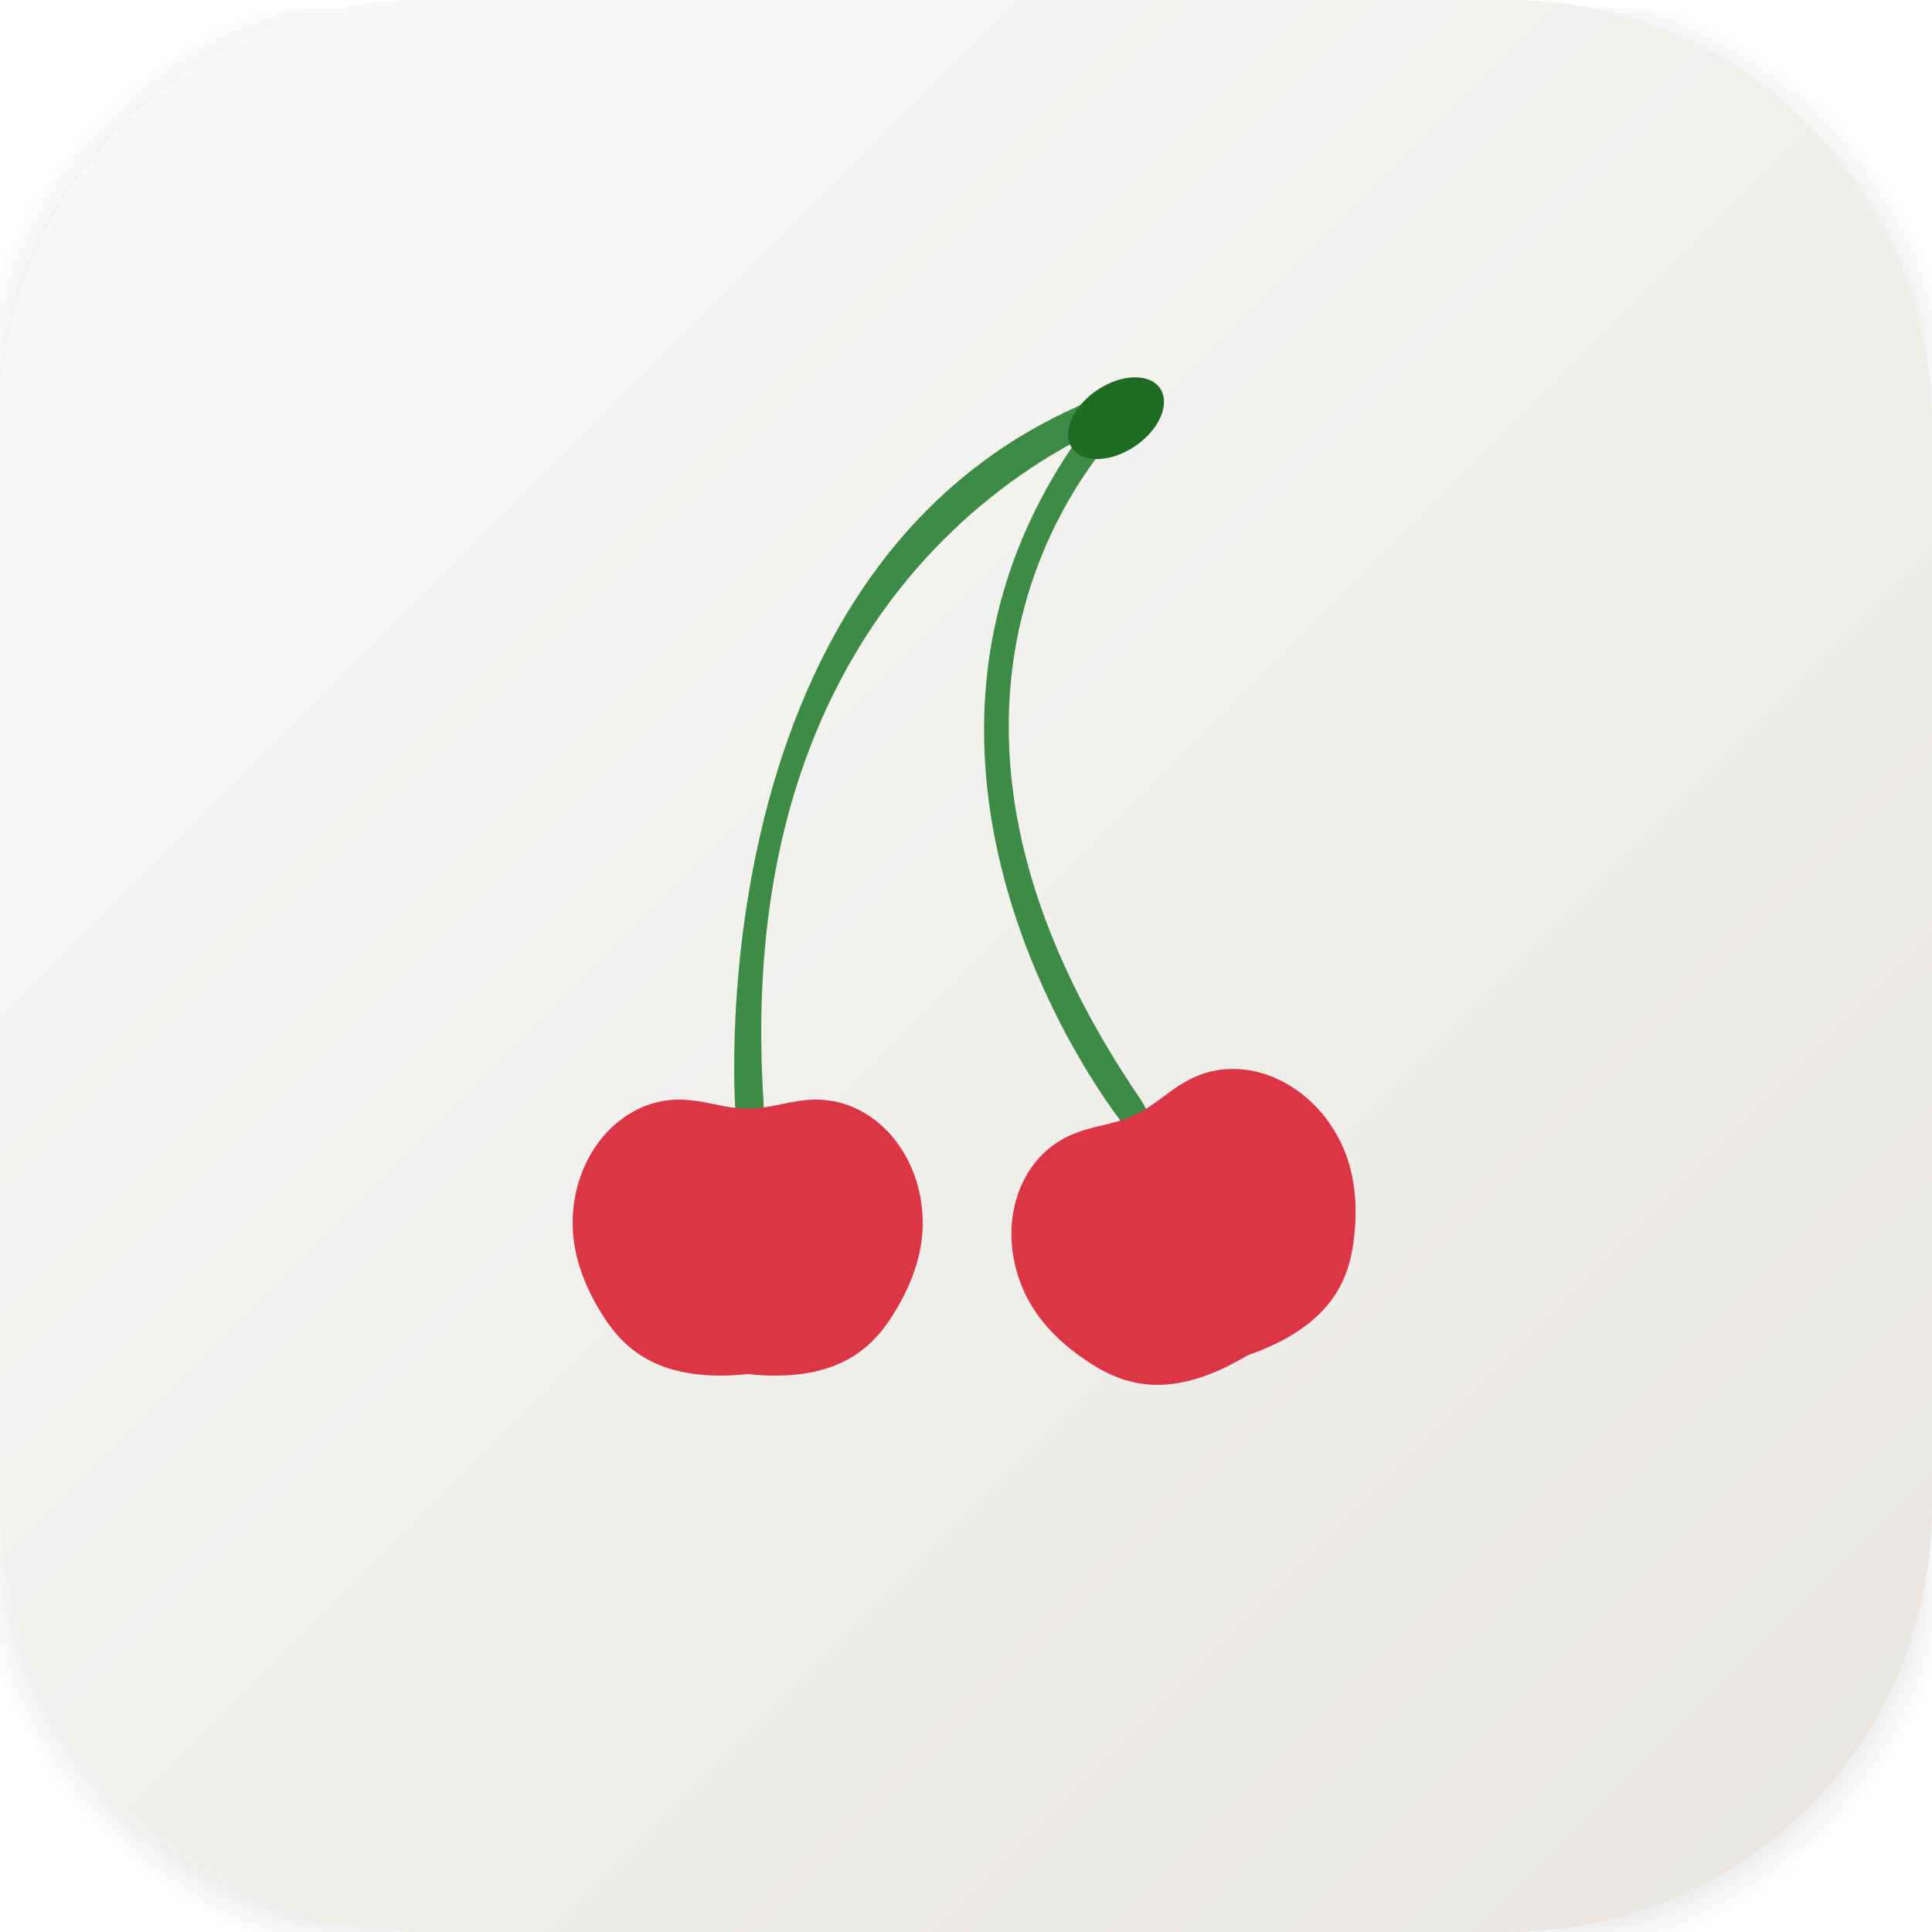
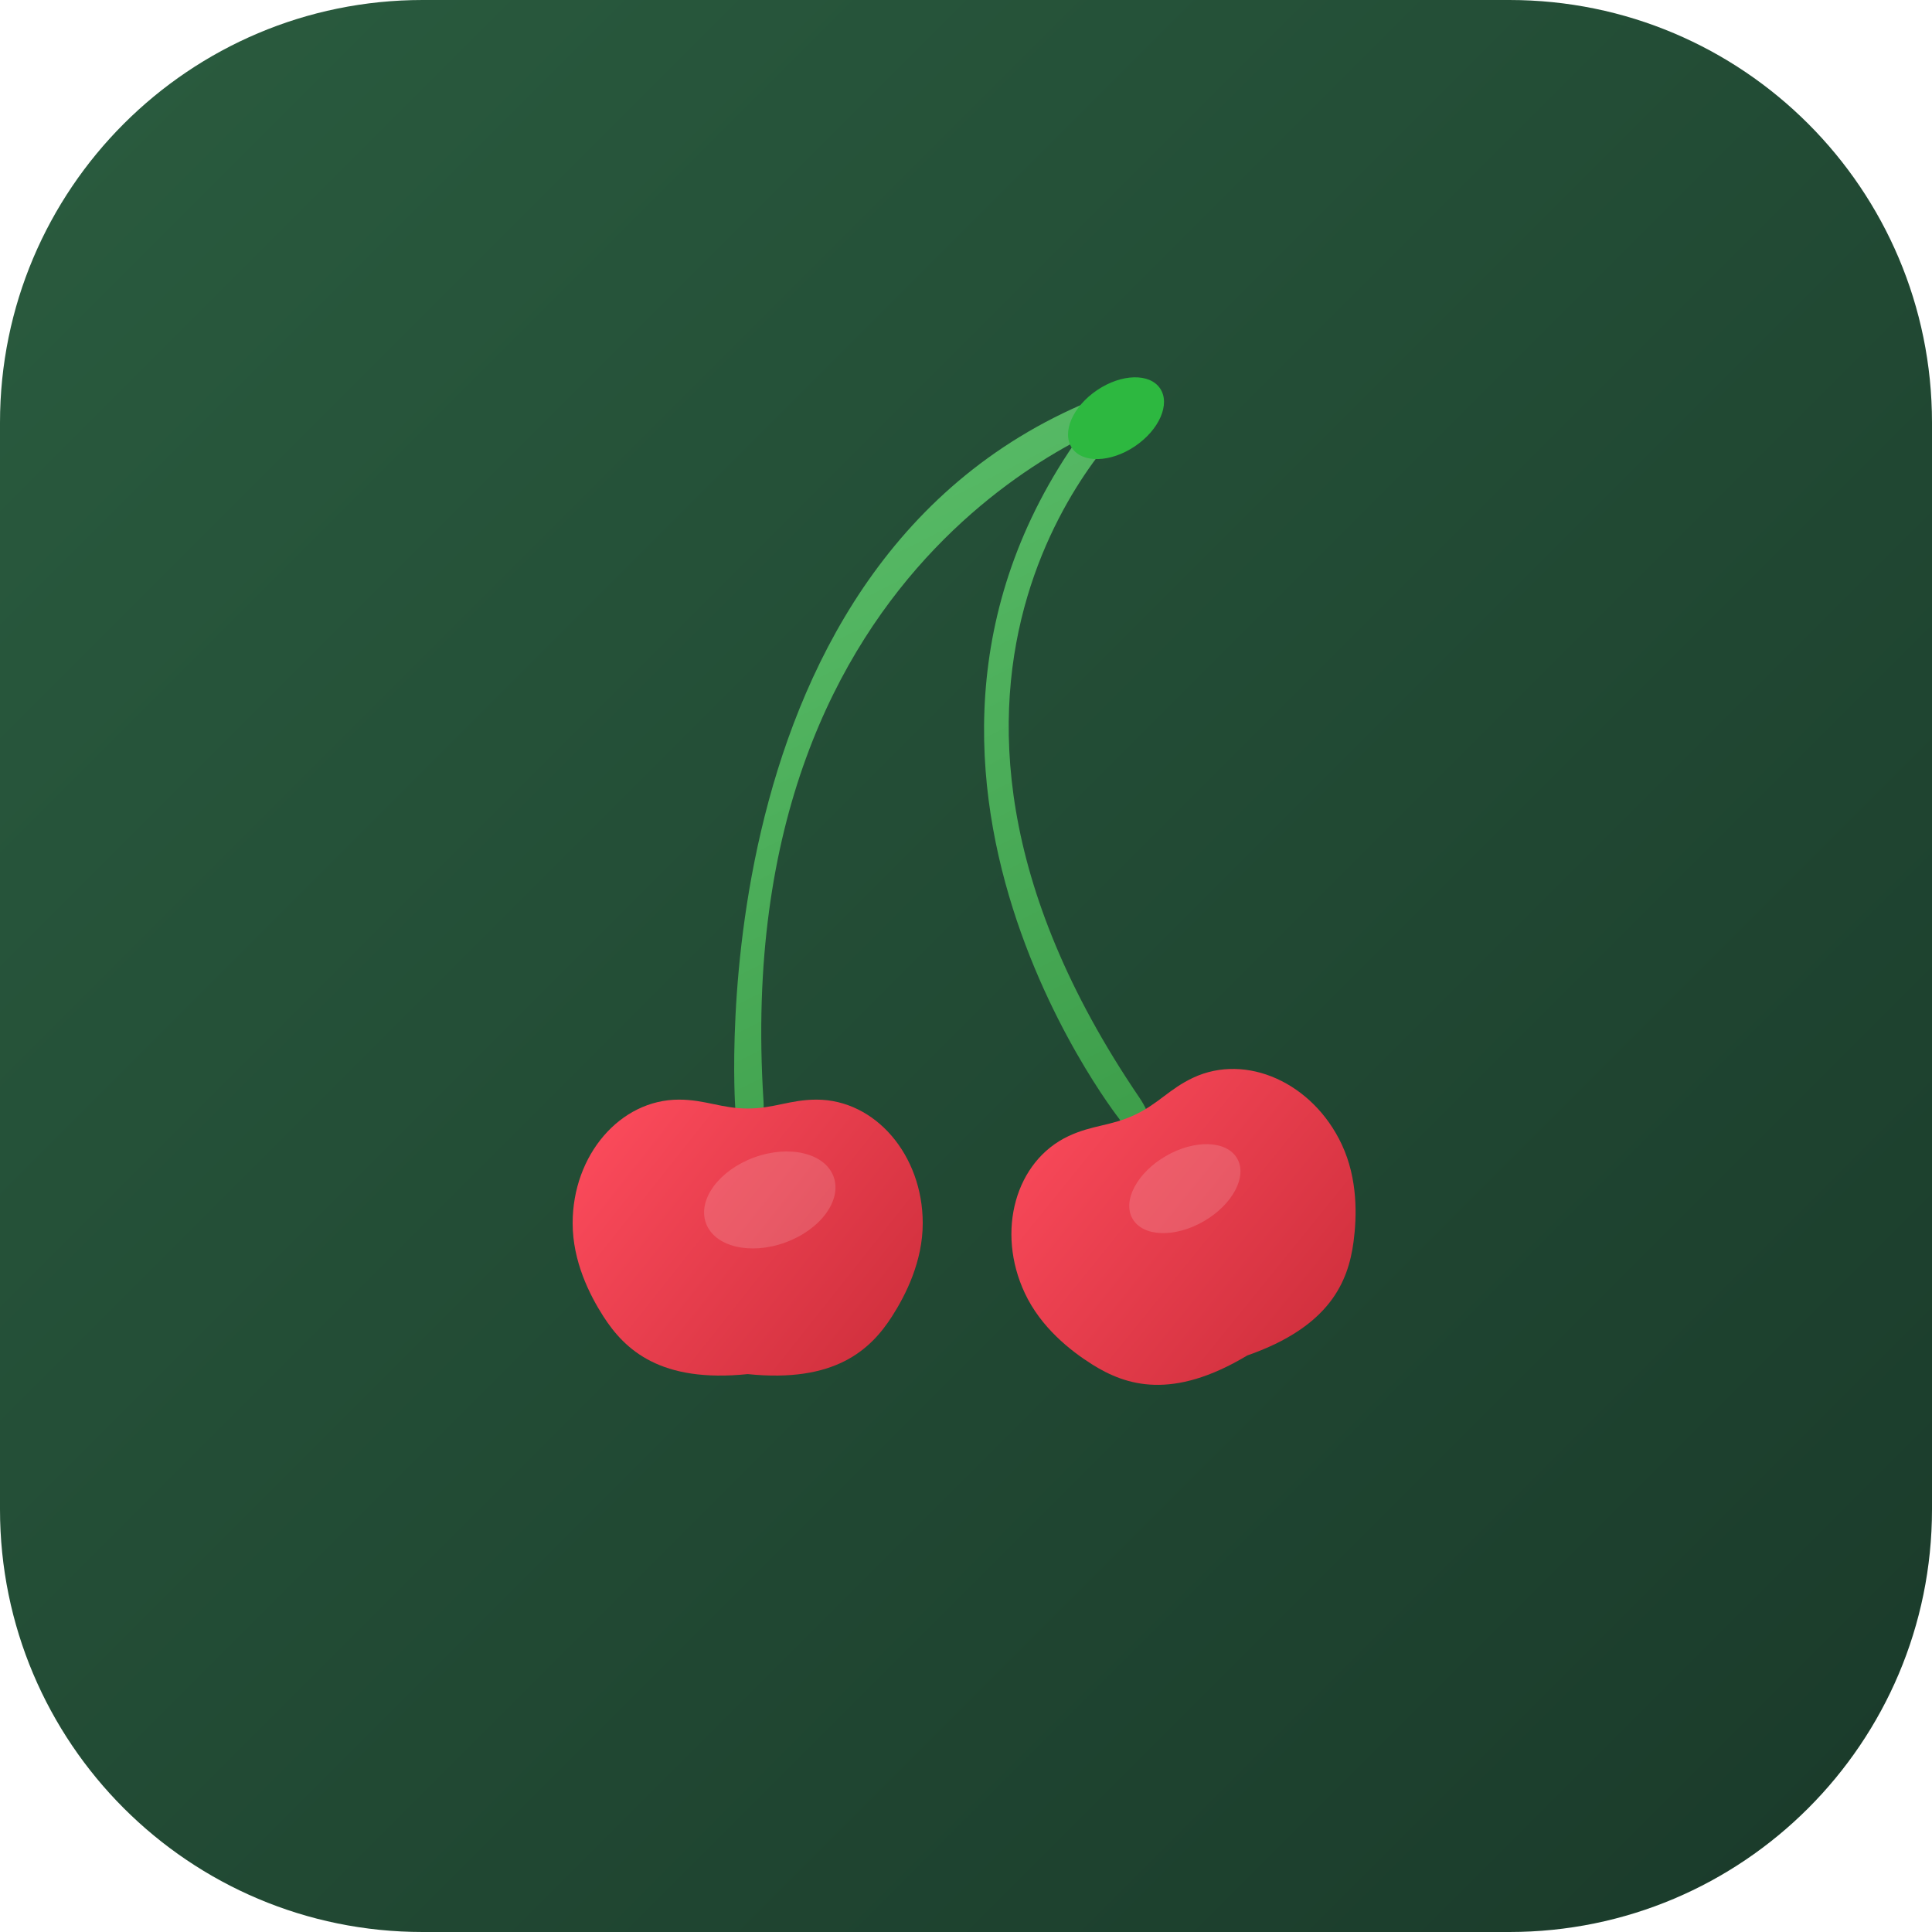
<svg xmlns="http://www.w3.org/2000/svg" width="512" height="512" viewBox="0 0 512 512" fill="none">
  <defs>
    <linearGradient id="bg" x1="0" y1="0" x2="512" y2="512" gradientUnits="userSpaceOnUse">
-       <stop offset="0" stop-color="#FAFAF9" />
-       <stop offset="1" stop-color="#E8E5E0" />
+       <stop offset="0" stop-color="#2A5C3F" />
+       <stop offset="1" stop-color="#1A3A2A" />
    </linearGradient>
-     <filter id="shadow" x="-4%" y="-4%" width="108%" height="112%">
-       <feDropShadow dx="0" dy="2" stdDeviation="6" flood-opacity="0.12" />
-     </filter>
+     <linearGradient id="cherry1" x1="30" y1="191" x2="122" y2="264" gradientUnits="userSpaceOnUse">
+       <stop offset="0" stop-color="#FF4D5E" />
+       <stop offset="1" stop-color="#CC2D3A" />
+     </linearGradient>
+     <linearGradient id="cherry2" x1="142" y1="185" x2="237" y2="262" gradientUnits="userSpaceOnUse">
+       <stop offset="0" stop-color="#FF4D5E" />
+       <stop offset="1" stop-color="#CC2D3A" />
+     </linearGradient>
+     <linearGradient id="stem" x1="80" y1="0" x2="180" y2="200" gradientUnits="userSpaceOnUse">
+       <stop offset="0" stop-color="#5CBF6B" />
+       <stop offset="1" stop-color="#3D9E4A" />
+     </linearGradient>
  </defs>
-   <rect width="512" height="512" rx="112" fill="url(#bg)" filter="url(#shadow)" />
+   <rect width="512" height="512" rx="112" fill="url(#bg)" />
  <g transform="translate(122 100) scale(1.0)">
-     <path d="M80.332 191.708C81.111 203.894 72.563 208.934 72.868 193.823C72.868 193.823 61.55 40.078 177.559 2.351C177.559 2.351 184.574 0.574 178.239 10.245C178.239 10.243 70.859 43.505 80.332 191.708Z" fill="#3D8B45" />
-     <path d="M179.956 190.888C186.821 200.982 182.091 209.662 174.623 196.519C174.623 196.519 94.088 94.244 174.474 2.484C174.474 2.484 178.738 -1.306 178.241 10.243C178.239 10.243 103.036 77.736 179.956 190.888Z" fill="#3D8B45" />
-     <path d="M76.147 264.151C99.21 266.52 108.67 257.782 114.404 248.838C118.058 243.138 122.534 234.253 122.534 224.16C122.534 206.073 109.931 191.412 94.383 191.412C87.425 191.412 83.062 193.768 76.145 193.768C69.229 193.768 64.867 191.412 57.907 191.412C42.36 191.412 29.757 206.073 29.757 224.16C29.757 234.251 34.232 243.137 37.887 248.838C43.622 257.784 53.082 266.52 76.147 264.151Z" fill="#DC3545" />
-     <path d="M208.549 259.206C230.441 251.567 235.3 239.639 236.699 229.112C237.592 222.4 237.874 212.456 233.593 203.316C225.921 186.934 208.289 179.008 194.21 185.602C187.908 188.554 184.958 192.538 178.694 195.469C172.432 198.405 167.479 198.123 161.179 201.076C147.101 207.67 141.905 226.291 149.577 242.672C153.858 251.812 161.681 257.957 167.41 261.57C176.394 267.237 188.667 271.137 208.549 259.206Z" fill="#DC3545" />
-     <path d="M185.441 2.946C182.671 -1.161 175.194 -0.962 168.741 3.39C162.287 7.743 159.302 14.601 162.072 18.708C164.842 22.815 172.319 22.616 178.772 18.263C185.225 13.911 188.211 7.053 185.441 2.946Z" fill="#1E6B24" />
+     <path d="M80.332 191.708C81.111 203.894 72.563 208.934 72.868 193.823C72.868 193.823 61.55 40.078 177.559 2.351C177.559 2.351 184.574 0.574 178.239 10.245C178.239 10.243 70.859 43.505 80.332 191.708Z" fill="url(#stem)" />
+     <path d="M179.956 190.888C186.821 200.982 182.091 209.662 174.623 196.519C174.623 196.519 94.088 94.244 174.474 2.484C174.474 2.484 178.738 -1.306 178.241 10.243C178.239 10.243 103.036 77.736 179.956 190.888Z" fill="url(#stem)" />
+     <path d="M76.147 264.151C99.21 266.52 108.67 257.782 114.404 248.838C118.058 243.138 122.534 234.253 122.534 224.16C122.534 206.073 109.931 191.412 94.383 191.412C87.425 191.412 83.062 193.768 76.145 193.768C69.229 193.768 64.867 191.412 57.907 191.412C42.36 191.412 29.757 206.073 29.757 224.16C29.757 234.251 34.232 243.137 37.887 248.838C43.622 257.784 53.082 266.52 76.147 264.151Z" fill="url(#cherry1)" />
+     <path d="M208.549 259.206C230.441 251.567 235.3 239.639 236.699 229.112C237.592 222.4 237.874 212.456 233.593 203.316C225.921 186.934 208.289 179.008 194.21 185.602C187.908 188.554 184.958 192.538 178.694 195.469C172.432 198.405 167.479 198.123 161.179 201.076C147.101 207.67 141.905 226.291 149.577 242.672C153.858 251.812 161.681 257.957 167.41 261.57C176.394 267.237 188.667 271.137 208.549 259.206Z" fill="url(#cherry2)" />
+     <ellipse cx="82" cy="218" rx="18" ry="12" fill="rgba(255,255,255,0.15)" transform="rotate(-20 82 218)" />
+     <ellipse cx="192" cy="215" rx="16" ry="10" fill="rgba(255,255,255,0.15)" transform="rotate(-30 192 215)" />
+     <path d="M185.441 2.946C182.671 -1.161 175.194 -0.962 168.741 3.39C162.287 7.743 159.302 14.601 162.072 18.708C164.842 22.815 172.319 22.616 178.772 18.263C185.225 13.911 188.211 7.053 185.441 2.946Z" fill="#2DB840" />
  </g>
</svg>
